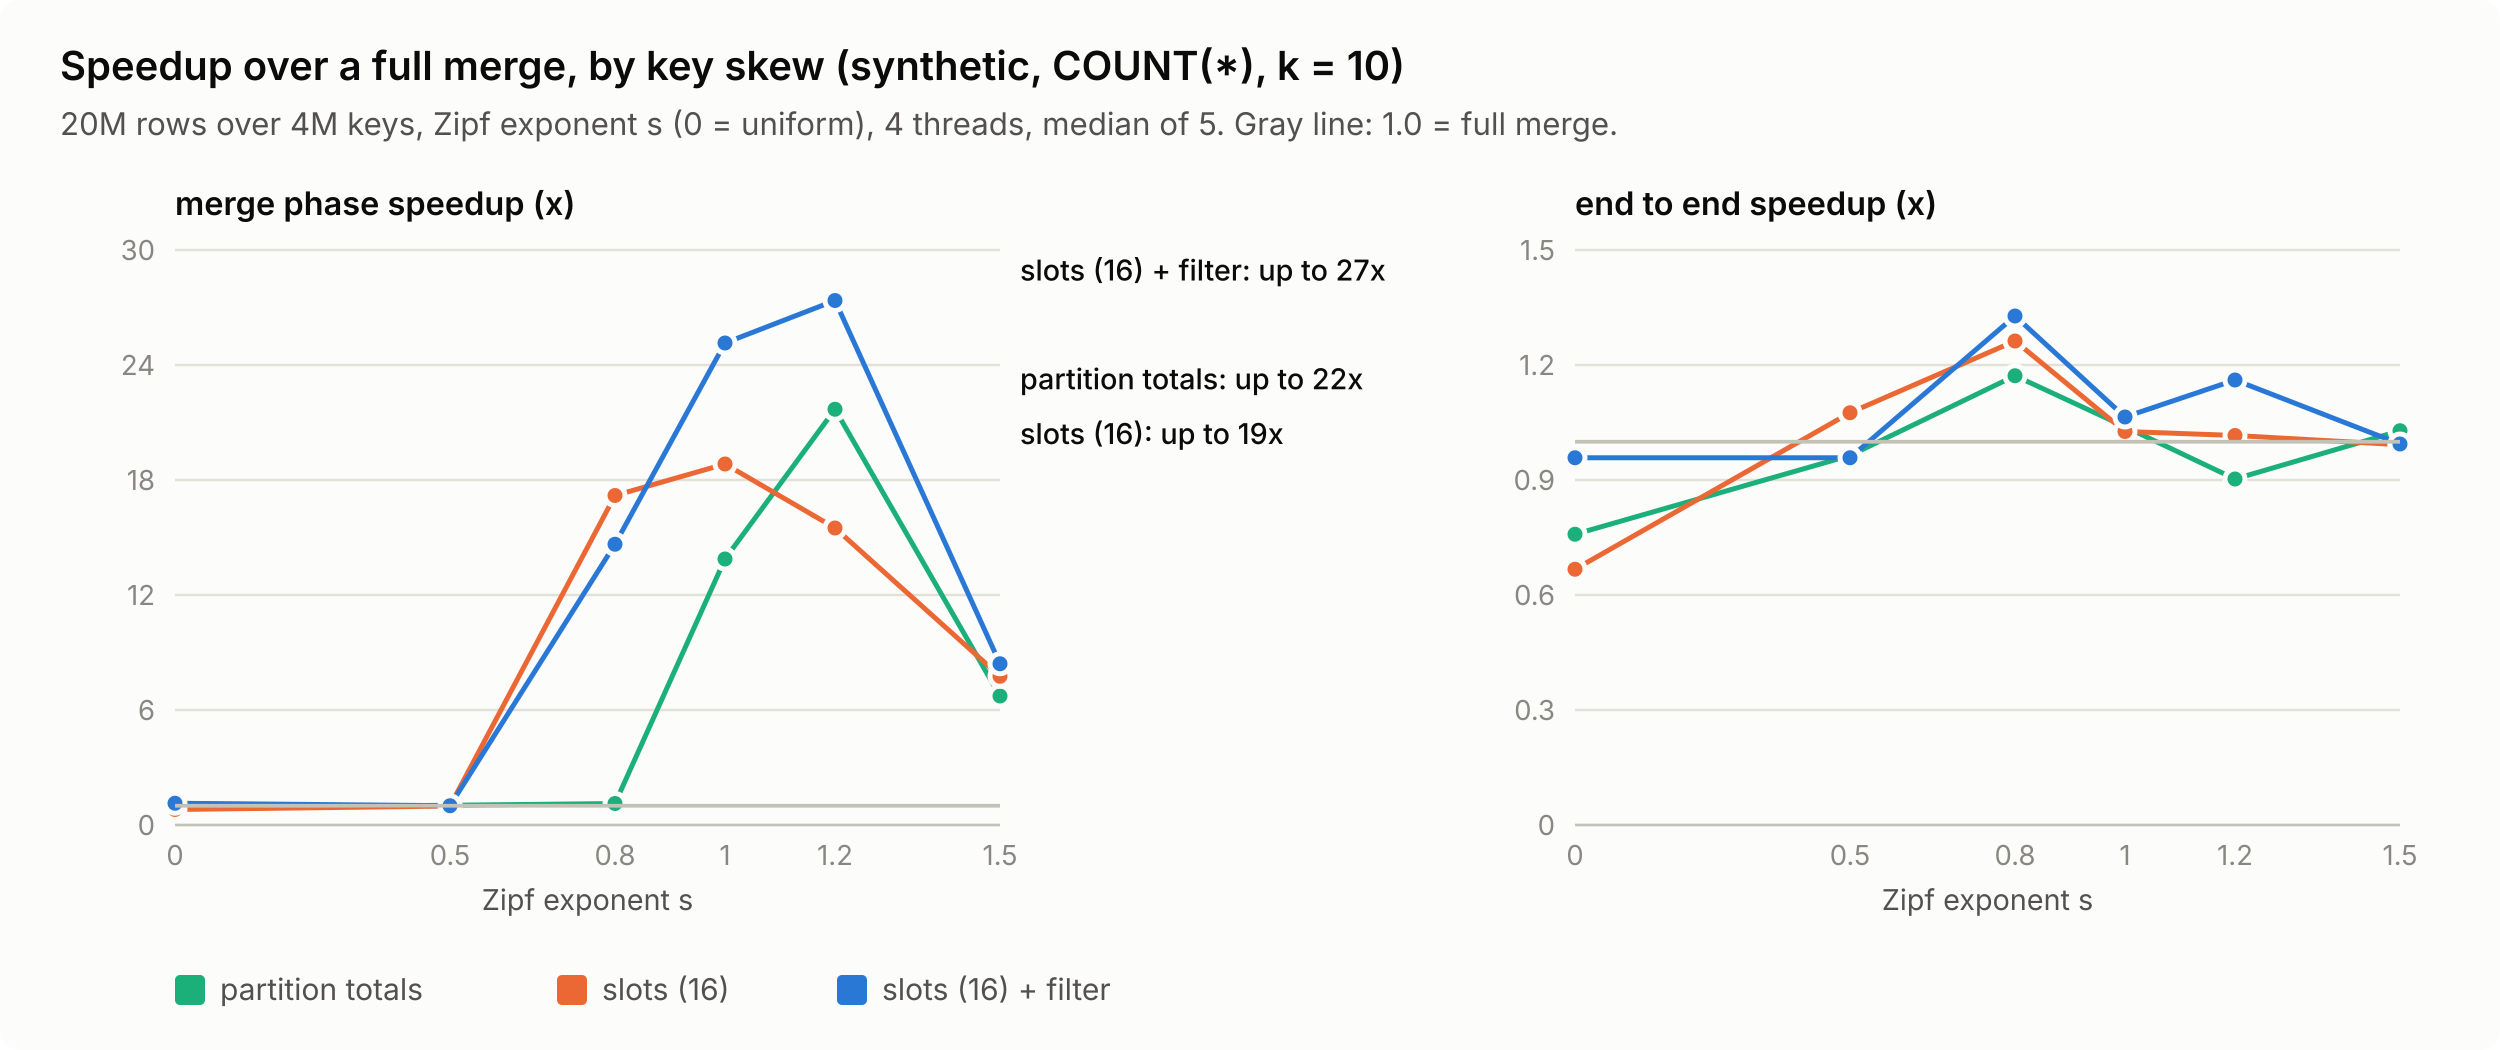
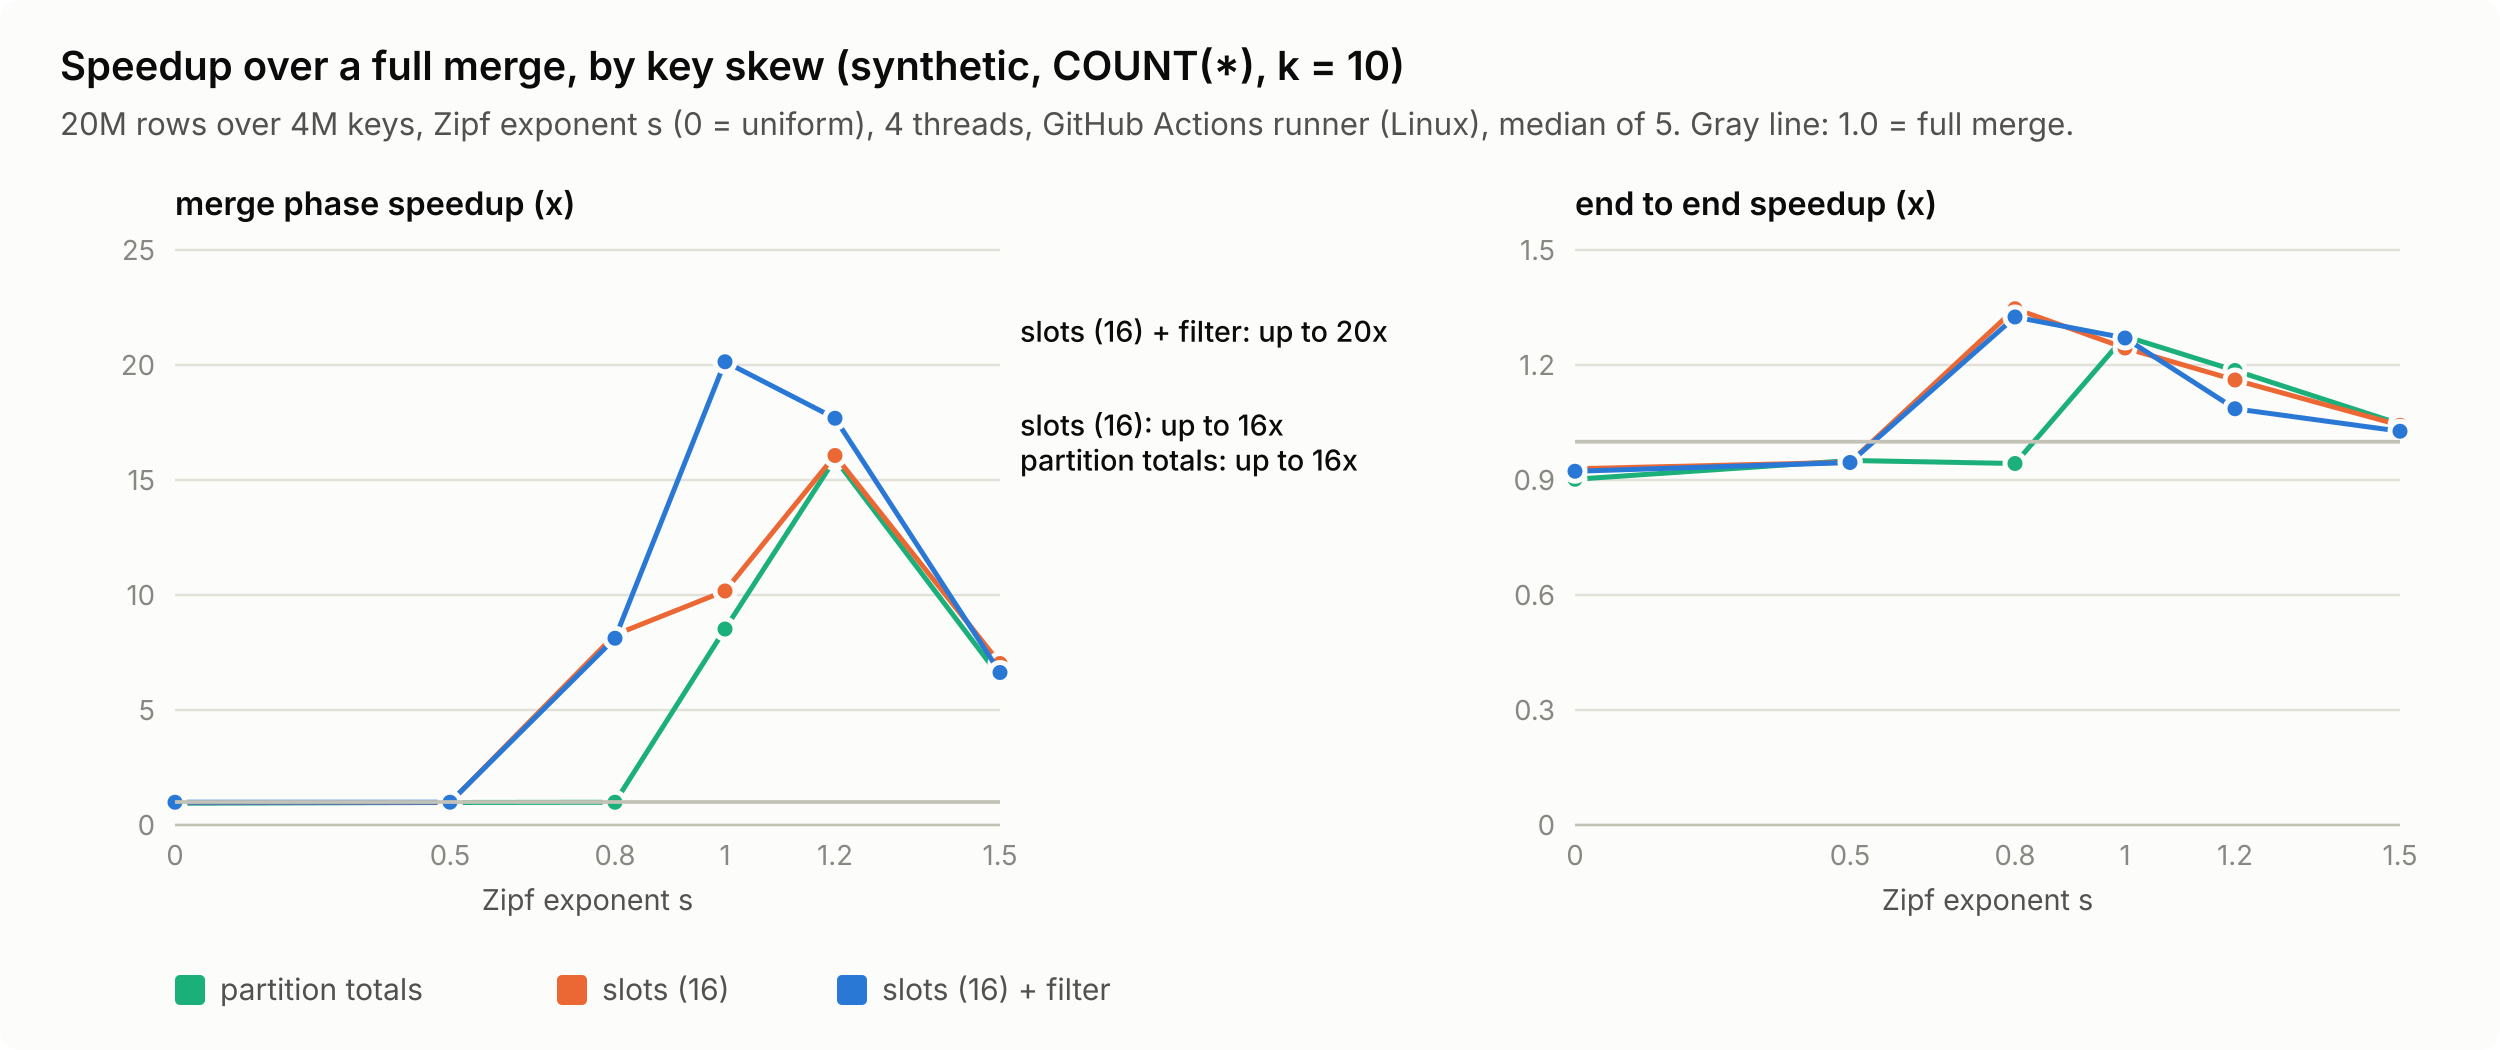
<svg xmlns="http://www.w3.org/2000/svg" width="1000" height="420" viewBox="0 0 1000 420" font-family="system-ui, -apple-system, &quot;Segoe UI&quot;, sans-serif">
  <rect width="100%" height="100%" rx="8" fill="#fcfcfb" />
  <text x="24.0" y="32.0" font-size="16" fill="#0b0b0b" text-anchor="start" font-weight="600">Speedup over a full merge, by key skew (synthetic, COUNT(*), k = 10)</text>
-   <text x="24.0" y="54.0" font-size="12.5" fill="#52514e" text-anchor="start" font-weight="400">20M rows over 4M keys, Zipf exponent s (0 = uniform), 4 threads, median of 5. Gray line: 1.0 = full merge.</text>
+   <text x="24.0" y="54.0" font-size="12.5" fill="#52514e" text-anchor="start" font-weight="400">20M rows over 4M keys, Zipf exponent s (0 = uniform), 4 threads, GitHub Actions runner (Linux), median of 5. Gray line: 1.0 = full merge.</text>
  <text x="70.0" y="86.0" font-size="13" fill="#0b0b0b" text-anchor="start" font-weight="600">merge phase speedup (x)</text>
  <line x1="70.0" y1="330.0" x2="400.0" y2="330.0" stroke="#e1e0d9" stroke-width="1" />
  <text x="62.0" y="334.0" font-size="11" fill="#898781" text-anchor="end" font-weight="400">0</text>
  <line x1="70.0" y1="284.0" x2="400.0" y2="284.0" stroke="#e1e0d9" stroke-width="1" />
-   <text x="62.0" y="288.0" font-size="11" fill="#898781" text-anchor="end" font-weight="400">6</text>
+   <text x="62.0" y="288.0" font-size="11" fill="#898781" text-anchor="end" font-weight="400">5</text>
  <line x1="70.0" y1="238.0" x2="400.0" y2="238.0" stroke="#e1e0d9" stroke-width="1" />
-   <text x="62.0" y="242.0" font-size="11" fill="#898781" text-anchor="end" font-weight="400">12</text>
+   <text x="62.0" y="242.0" font-size="11" fill="#898781" text-anchor="end" font-weight="400">10</text>
  <line x1="70.0" y1="192.0" x2="400.0" y2="192.0" stroke="#e1e0d9" stroke-width="1" />
-   <text x="62.0" y="196.0" font-size="11" fill="#898781" text-anchor="end" font-weight="400">18</text>
+   <text x="62.0" y="196.0" font-size="11" fill="#898781" text-anchor="end" font-weight="400">15</text>
  <line x1="70.0" y1="146.0" x2="400.0" y2="146.0" stroke="#e1e0d9" stroke-width="1" />
-   <text x="62.0" y="150.0" font-size="11" fill="#898781" text-anchor="end" font-weight="400">24</text>
+   <text x="62.0" y="150.0" font-size="11" fill="#898781" text-anchor="end" font-weight="400">20</text>
  <line x1="70.0" y1="100.0" x2="400.0" y2="100.0" stroke="#e1e0d9" stroke-width="1" />
-   <text x="62.0" y="104.0" font-size="11" fill="#898781" text-anchor="end" font-weight="400">30</text>
+   <text x="62.0" y="104.0" font-size="11" fill="#898781" text-anchor="end" font-weight="400">25</text>
  <line x1="70.0" y1="330.0" x2="400.0" y2="330.0" stroke="#c3c2b7" stroke-width="1" />
  <text x="70.0" y="346.0" font-size="11" fill="#898781" text-anchor="middle" font-weight="400">0</text>
  <text x="180.0" y="346.0" font-size="11" fill="#898781" text-anchor="middle" font-weight="400">0.5</text>
  <text x="246.0" y="346.0" font-size="11" fill="#898781" text-anchor="middle" font-weight="400">0.8</text>
  <text x="290.0" y="346.0" font-size="11" fill="#898781" text-anchor="middle" font-weight="400">1</text>
  <text x="334.0" y="346.0" font-size="11" fill="#898781" text-anchor="middle" font-weight="400">1.2</text>
  <text x="400.0" y="346.0" font-size="11" fill="#898781" text-anchor="middle" font-weight="400">1.5</text>
  <text x="235.0" y="364.0" font-size="11.5" fill="#52514e" text-anchor="middle" font-weight="400">Zipf exponent s</text>
-   <polyline points="70.0,323.1 180.0,322.1 246.0,321.4 290.0,223.6 334.0,163.7 400.0,278.4" fill="none" stroke="#1baf7a" stroke-width="2" stroke-linejoin="round" />
-   <circle cx="70.0" cy="323.1" r="4" fill="#1baf7a" stroke="#fcfcfb" stroke-width="2" />
-   <circle cx="180.0" cy="322.1" r="4" fill="#1baf7a" stroke="#fcfcfb" stroke-width="2" />
-   <circle cx="246.0" cy="321.4" r="4" fill="#1baf7a" stroke="#fcfcfb" stroke-width="2" />
-   <circle cx="290.0" cy="223.6" r="4" fill="#1baf7a" stroke="#fcfcfb" stroke-width="2" />
-   <circle cx="334.0" cy="163.7" r="4" fill="#1baf7a" stroke="#fcfcfb" stroke-width="2" />
-   <circle cx="400.0" cy="278.4" r="4" fill="#1baf7a" stroke="#fcfcfb" stroke-width="2" />
-   <polyline points="70.0,323.8 180.0,322.4 246.0,198.2 290.0,185.6 334.0,211.2 400.0,270.5" fill="none" stroke="#eb6834" stroke-width="2" stroke-linejoin="round" />
-   <circle cx="70.0" cy="323.8" r="4" fill="#eb6834" stroke="#fcfcfb" stroke-width="2" />
-   <circle cx="180.0" cy="322.4" r="4" fill="#eb6834" stroke="#fcfcfb" stroke-width="2" />
-   <circle cx="246.0" cy="198.2" r="4" fill="#eb6834" stroke="#fcfcfb" stroke-width="2" />
-   <circle cx="290.0" cy="185.6" r="4" fill="#eb6834" stroke="#fcfcfb" stroke-width="2" />
-   <circle cx="334.0" cy="211.2" r="4" fill="#eb6834" stroke="#fcfcfb" stroke-width="2" />
-   <circle cx="400.0" cy="270.5" r="4" fill="#eb6834" stroke="#fcfcfb" stroke-width="2" />
-   <polyline points="70.0,321.3 180.0,322.3 246.0,217.7 290.0,137.2 334.0,120.2 400.0,265.5" fill="none" stroke="#2a78d6" stroke-width="2" stroke-linejoin="round" />
-   <circle cx="70.0" cy="321.3" r="4" fill="#2a78d6" stroke="#fcfcfb" stroke-width="2" />
-   <circle cx="180.0" cy="322.3" r="4" fill="#2a78d6" stroke="#fcfcfb" stroke-width="2" />
-   <circle cx="246.0" cy="217.7" r="4" fill="#2a78d6" stroke="#fcfcfb" stroke-width="2" />
-   <circle cx="290.0" cy="137.2" r="4" fill="#2a78d6" stroke="#fcfcfb" stroke-width="2" />
-   <circle cx="334.0" cy="120.2" r="4" fill="#2a78d6" stroke="#fcfcfb" stroke-width="2" />
-   <circle cx="400.0" cy="265.5" r="4" fill="#2a78d6" stroke="#fcfcfb" stroke-width="2" />
-   <line x1="70.0" y1="322.3" x2="400.0" y2="322.3" stroke="#c3c2b7" stroke-width="1.5" />
-   <text x="408.0" y="112.2" font-size="11.5" fill="#0b0b0b" text-anchor="start" font-weight="500">slots (16) + filter: up to 27x</text>
-   <text x="408.0" y="155.7" font-size="11.5" fill="#0b0b0b" text-anchor="start" font-weight="500">partition totals: up to 22x</text>
-   <text x="408.0" y="177.6" font-size="11.5" fill="#0b0b0b" text-anchor="start" font-weight="500">slots (16): up to 19x</text>
+   <polyline points="70.0,321.3 180.0,321.0 246.0,320.9 290.0,251.6 334.0,183.5 400.0,270.8" fill="none" stroke="#1baf7a" stroke-width="2" stroke-linejoin="round" />
+   <circle cx="70.0" cy="321.3" r="4" fill="#1baf7a" stroke="#fcfcfb" stroke-width="2" />
+   <circle cx="180.0" cy="321.0" r="4" fill="#1baf7a" stroke="#fcfcfb" stroke-width="2" />
+   <circle cx="246.0" cy="320.9" r="4" fill="#1baf7a" stroke="#fcfcfb" stroke-width="2" />
+   <circle cx="290.0" cy="251.6" r="4" fill="#1baf7a" stroke="#fcfcfb" stroke-width="2" />
+   <circle cx="334.0" cy="183.5" r="4" fill="#1baf7a" stroke="#fcfcfb" stroke-width="2" />
+   <circle cx="400.0" cy="270.8" r="4" fill="#1baf7a" stroke="#fcfcfb" stroke-width="2" />
+   <polyline points="70.0,321.0 180.0,321.0 246.0,253.9 290.0,236.4 334.0,182.2 400.0,265.4" fill="none" stroke="#eb6834" stroke-width="2" stroke-linejoin="round" />
+   <circle cx="70.0" cy="321.0" r="4" fill="#eb6834" stroke="#fcfcfb" stroke-width="2" />
+   <circle cx="180.0" cy="321.0" r="4" fill="#eb6834" stroke="#fcfcfb" stroke-width="2" />
+   <circle cx="246.0" cy="253.9" r="4" fill="#eb6834" stroke="#fcfcfb" stroke-width="2" />
+   <circle cx="290.0" cy="236.4" r="4" fill="#eb6834" stroke="#fcfcfb" stroke-width="2" />
+   <circle cx="334.0" cy="182.2" r="4" fill="#eb6834" stroke="#fcfcfb" stroke-width="2" />
+   <circle cx="400.0" cy="265.4" r="4" fill="#eb6834" stroke="#fcfcfb" stroke-width="2" />
+   <polyline points="70.0,320.9 180.0,320.9 246.0,255.3 290.0,144.7 334.0,167.3 400.0,269.0" fill="none" stroke="#2a78d6" stroke-width="2" stroke-linejoin="round" />
+   <circle cx="70.0" cy="320.9" r="4" fill="#2a78d6" stroke="#fcfcfb" stroke-width="2" />
+   <circle cx="180.0" cy="320.9" r="4" fill="#2a78d6" stroke="#fcfcfb" stroke-width="2" />
+   <circle cx="246.0" cy="255.3" r="4" fill="#2a78d6" stroke="#fcfcfb" stroke-width="2" />
+   <circle cx="290.0" cy="144.7" r="4" fill="#2a78d6" stroke="#fcfcfb" stroke-width="2" />
+   <circle cx="334.0" cy="167.3" r="4" fill="#2a78d6" stroke="#fcfcfb" stroke-width="2" />
+   <circle cx="400.0" cy="269.0" r="4" fill="#2a78d6" stroke="#fcfcfb" stroke-width="2" />
+   <line x1="70.0" y1="320.8" x2="400.0" y2="320.8" stroke="#c3c2b7" stroke-width="1.5" />
+   <text x="408.0" y="136.7" font-size="11.5" fill="#0b0b0b" text-anchor="start" font-weight="500">slots (16) + filter: up to 20x</text>
+   <text x="408.0" y="174.2" font-size="11.5" fill="#0b0b0b" text-anchor="start" font-weight="500">slots (16): up to 16x</text>
+   <text x="408.0" y="188.2" font-size="11.5" fill="#0b0b0b" text-anchor="start" font-weight="500">partition totals: up to 16x</text>
  <text x="630.0" y="86.0" font-size="13" fill="#0b0b0b" text-anchor="start" font-weight="600">end to end speedup (x)</text>
  <line x1="630.0" y1="330.0" x2="960.0" y2="330.0" stroke="#e1e0d9" stroke-width="1" />
  <text x="622.0" y="334.0" font-size="11" fill="#898781" text-anchor="end" font-weight="400">0</text>
  <line x1="630.0" y1="284.0" x2="960.0" y2="284.0" stroke="#e1e0d9" stroke-width="1" />
  <text x="622.0" y="288.0" font-size="11" fill="#898781" text-anchor="end" font-weight="400">0.3</text>
  <line x1="630.0" y1="238.0" x2="960.0" y2="238.0" stroke="#e1e0d9" stroke-width="1" />
  <text x="622.0" y="242.0" font-size="11" fill="#898781" text-anchor="end" font-weight="400">0.6</text>
  <line x1="630.0" y1="192.0" x2="960.0" y2="192.0" stroke="#e1e0d9" stroke-width="1" />
  <text x="622.0" y="196.0" font-size="11" fill="#898781" text-anchor="end" font-weight="400">0.9</text>
  <line x1="630.0" y1="146.0" x2="960.0" y2="146.0" stroke="#e1e0d9" stroke-width="1" />
  <text x="622.0" y="150.0" font-size="11" fill="#898781" text-anchor="end" font-weight="400">1.2</text>
  <line x1="630.0" y1="100.0" x2="960.0" y2="100.0" stroke="#e1e0d9" stroke-width="1" />
  <text x="622.0" y="104.0" font-size="11" fill="#898781" text-anchor="end" font-weight="400">1.5</text>
  <line x1="630.0" y1="330.0" x2="960.0" y2="330.0" stroke="#c3c2b7" stroke-width="1" />
  <text x="630.0" y="346.0" font-size="11" fill="#898781" text-anchor="middle" font-weight="400">0</text>
  <text x="740.0" y="346.0" font-size="11" fill="#898781" text-anchor="middle" font-weight="400">0.5</text>
  <text x="806.0" y="346.0" font-size="11" fill="#898781" text-anchor="middle" font-weight="400">0.8</text>
  <text x="850.0" y="346.0" font-size="11" fill="#898781" text-anchor="middle" font-weight="400">1</text>
  <text x="894.0" y="346.0" font-size="11" fill="#898781" text-anchor="middle" font-weight="400">1.2</text>
  <text x="960.0" y="346.0" font-size="11" fill="#898781" text-anchor="middle" font-weight="400">1.5</text>
  <text x="795.0" y="364.0" font-size="11.5" fill="#52514e" text-anchor="middle" font-weight="400">Zipf exponent s</text>
-   <polyline points="630.0,213.7 740.0,182.2 806.0,150.3 850.0,170.7 894.0,191.6 960.0,172.3" fill="none" stroke="#1baf7a" stroke-width="2" stroke-linejoin="round" />
-   <circle cx="630.0" cy="213.7" r="4" fill="#1baf7a" stroke="#fcfcfb" stroke-width="2" />
-   <circle cx="740.0" cy="182.2" r="4" fill="#1baf7a" stroke="#fcfcfb" stroke-width="2" />
-   <circle cx="806.0" cy="150.3" r="4" fill="#1baf7a" stroke="#fcfcfb" stroke-width="2" />
-   <circle cx="850.0" cy="170.7" r="4" fill="#1baf7a" stroke="#fcfcfb" stroke-width="2" />
-   <circle cx="894.0" cy="191.6" r="4" fill="#1baf7a" stroke="#fcfcfb" stroke-width="2" />
-   <circle cx="960.0" cy="172.3" r="4" fill="#1baf7a" stroke="#fcfcfb" stroke-width="2" />
-   <polyline points="630.0,227.7 740.0,165.1 806.0,136.4 850.0,172.6 894.0,174.2 960.0,177.9" fill="none" stroke="#eb6834" stroke-width="2" stroke-linejoin="round" />
-   <circle cx="630.0" cy="227.7" r="4" fill="#eb6834" stroke="#fcfcfb" stroke-width="2" />
-   <circle cx="740.0" cy="165.1" r="4" fill="#eb6834" stroke="#fcfcfb" stroke-width="2" />
-   <circle cx="806.0" cy="136.4" r="4" fill="#eb6834" stroke="#fcfcfb" stroke-width="2" />
-   <circle cx="850.0" cy="172.6" r="4" fill="#eb6834" stroke="#fcfcfb" stroke-width="2" />
-   <circle cx="894.0" cy="174.2" r="4" fill="#eb6834" stroke="#fcfcfb" stroke-width="2" />
-   <circle cx="960.0" cy="177.9" r="4" fill="#eb6834" stroke="#fcfcfb" stroke-width="2" />
-   <polyline points="630.0,183.1 740.0,183.1 806.0,126.4 850.0,166.8 894.0,152.0 960.0,177.6" fill="none" stroke="#2a78d6" stroke-width="2" stroke-linejoin="round" />
-   <circle cx="630.0" cy="183.1" r="4" fill="#2a78d6" stroke="#fcfcfb" stroke-width="2" />
-   <circle cx="740.0" cy="183.1" r="4" fill="#2a78d6" stroke="#fcfcfb" stroke-width="2" />
-   <circle cx="806.0" cy="126.4" r="4" fill="#2a78d6" stroke="#fcfcfb" stroke-width="2" />
-   <circle cx="850.0" cy="166.8" r="4" fill="#2a78d6" stroke="#fcfcfb" stroke-width="2" />
-   <circle cx="894.0" cy="152.0" r="4" fill="#2a78d6" stroke="#fcfcfb" stroke-width="2" />
-   <circle cx="960.0" cy="177.6" r="4" fill="#2a78d6" stroke="#fcfcfb" stroke-width="2" />
+   <polyline points="630.0,191.7 740.0,184.2 806.0,185.4 850.0,134.5 894.0,148.2 960.0,169.6" fill="none" stroke="#1baf7a" stroke-width="2" stroke-linejoin="round" />
+   <circle cx="630.0" cy="191.7" r="4" fill="#1baf7a" stroke="#fcfcfb" stroke-width="2" />
+   <circle cx="740.0" cy="184.2" r="4" fill="#1baf7a" stroke="#fcfcfb" stroke-width="2" />
+   <circle cx="806.0" cy="185.4" r="4" fill="#1baf7a" stroke="#fcfcfb" stroke-width="2" />
+   <circle cx="850.0" cy="134.5" r="4" fill="#1baf7a" stroke="#fcfcfb" stroke-width="2" />
+   <circle cx="894.0" cy="148.2" r="4" fill="#1baf7a" stroke="#fcfcfb" stroke-width="2" />
+   <circle cx="960.0" cy="169.6" r="4" fill="#1baf7a" stroke="#fcfcfb" stroke-width="2" />
+   <polyline points="630.0,187.5 740.0,184.9 806.0,123.5 850.0,139.2 894.0,152.0 960.0,170.1" fill="none" stroke="#eb6834" stroke-width="2" stroke-linejoin="round" />
+   <circle cx="630.0" cy="187.5" r="4" fill="#eb6834" stroke="#fcfcfb" stroke-width="2" />
+   <circle cx="740.0" cy="184.9" r="4" fill="#eb6834" stroke="#fcfcfb" stroke-width="2" />
+   <circle cx="806.0" cy="123.5" r="4" fill="#eb6834" stroke="#fcfcfb" stroke-width="2" />
+   <circle cx="850.0" cy="139.2" r="4" fill="#eb6834" stroke="#fcfcfb" stroke-width="2" />
+   <circle cx="894.0" cy="152.0" r="4" fill="#eb6834" stroke="#fcfcfb" stroke-width="2" />
+   <circle cx="960.0" cy="170.1" r="4" fill="#eb6834" stroke="#fcfcfb" stroke-width="2" />
+   <polyline points="630.0,188.5 740.0,185.0 806.0,126.8 850.0,135.2 894.0,163.5 960.0,172.5" fill="none" stroke="#2a78d6" stroke-width="2" stroke-linejoin="round" />
+   <circle cx="630.0" cy="188.5" r="4" fill="#2a78d6" stroke="#fcfcfb" stroke-width="2" />
+   <circle cx="740.0" cy="185.0" r="4" fill="#2a78d6" stroke="#fcfcfb" stroke-width="2" />
+   <circle cx="806.0" cy="126.8" r="4" fill="#2a78d6" stroke="#fcfcfb" stroke-width="2" />
+   <circle cx="850.0" cy="135.2" r="4" fill="#2a78d6" stroke="#fcfcfb" stroke-width="2" />
+   <circle cx="894.0" cy="163.5" r="4" fill="#2a78d6" stroke="#fcfcfb" stroke-width="2" />
+   <circle cx="960.0" cy="172.5" r="4" fill="#2a78d6" stroke="#fcfcfb" stroke-width="2" />
  <line x1="630.0" y1="176.7" x2="960.0" y2="176.7" stroke="#c3c2b7" stroke-width="1.5" />
  <rect x="70.0" y="390.0" width="12.0" height="12.0" rx="2" fill="#1baf7a" />
  <text x="88.0" y="400.0" font-size="12" fill="#52514e" text-anchor="start" font-weight="400">partition totals</text>
  <rect x="222.8" y="390.0" width="12.0" height="12.0" rx="2" fill="#eb6834" />
  <text x="240.8" y="400.0" font-size="12" fill="#52514e" text-anchor="start" font-weight="400">slots (16)</text>
  <rect x="334.8" y="390.0" width="12.0" height="12.0" rx="2" fill="#2a78d6" />
  <text x="352.8" y="400.0" font-size="12" fill="#52514e" text-anchor="start" font-weight="400">slots (16) + filter</text>
</svg>
